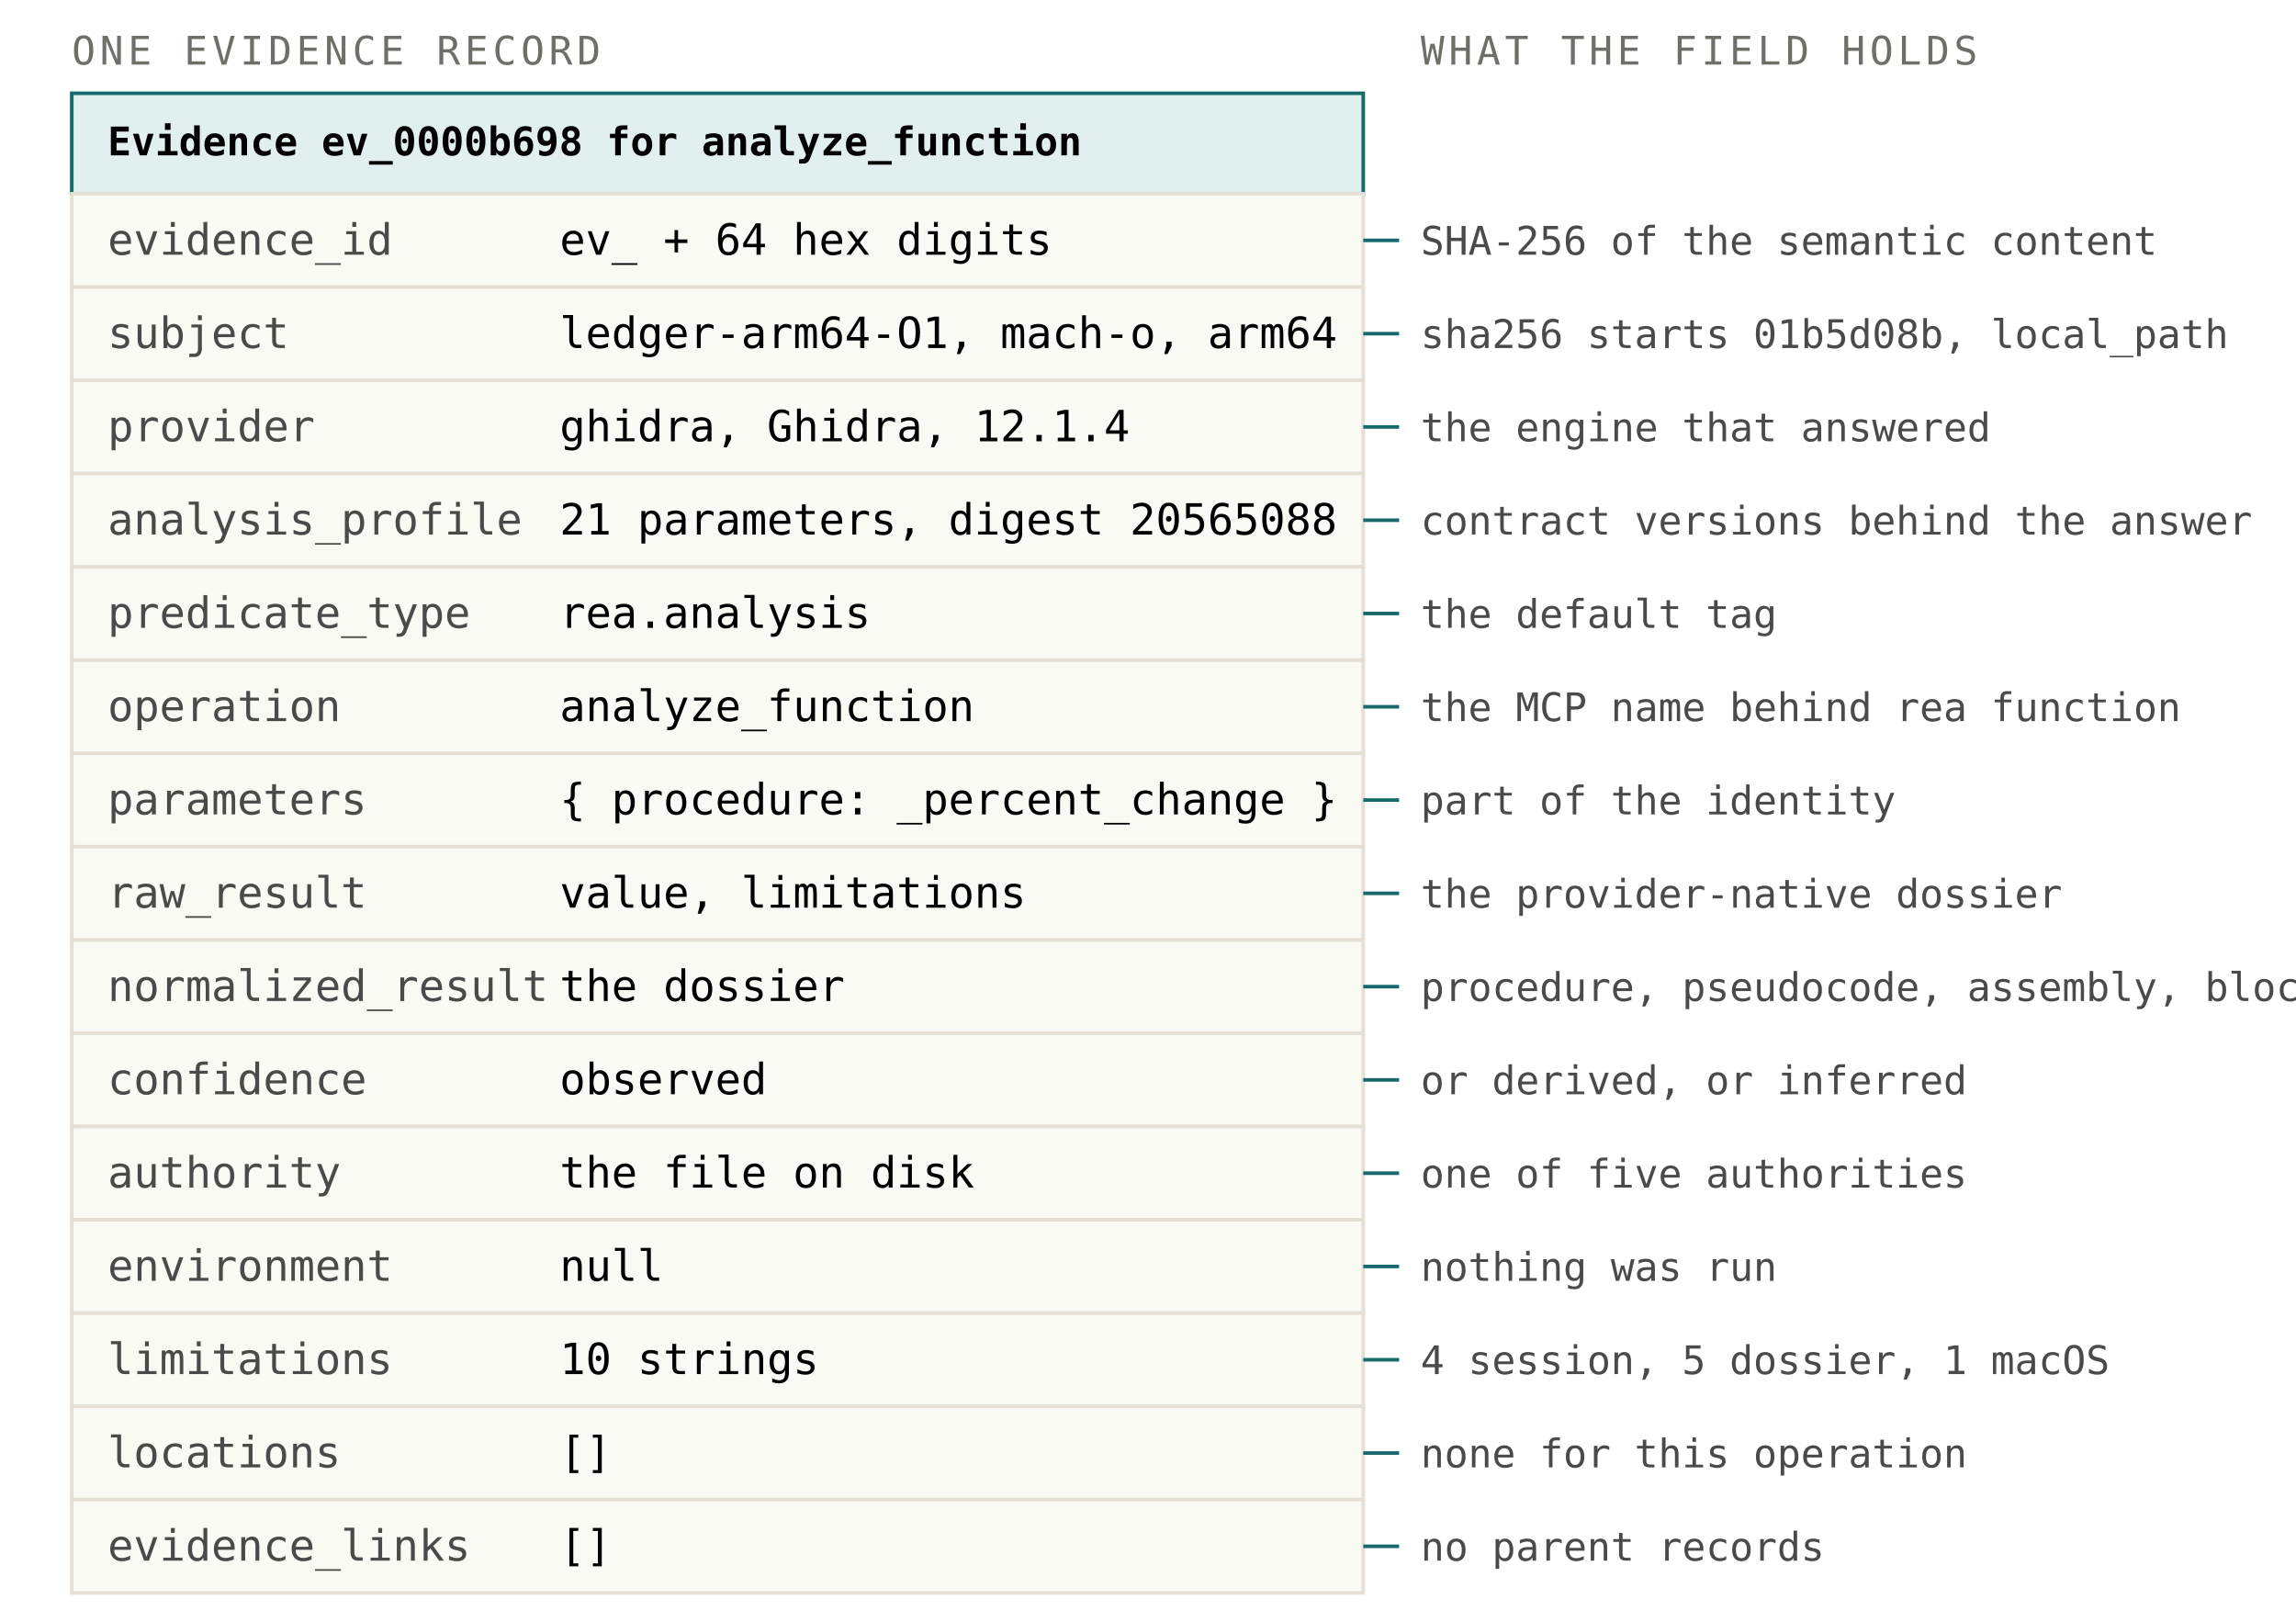
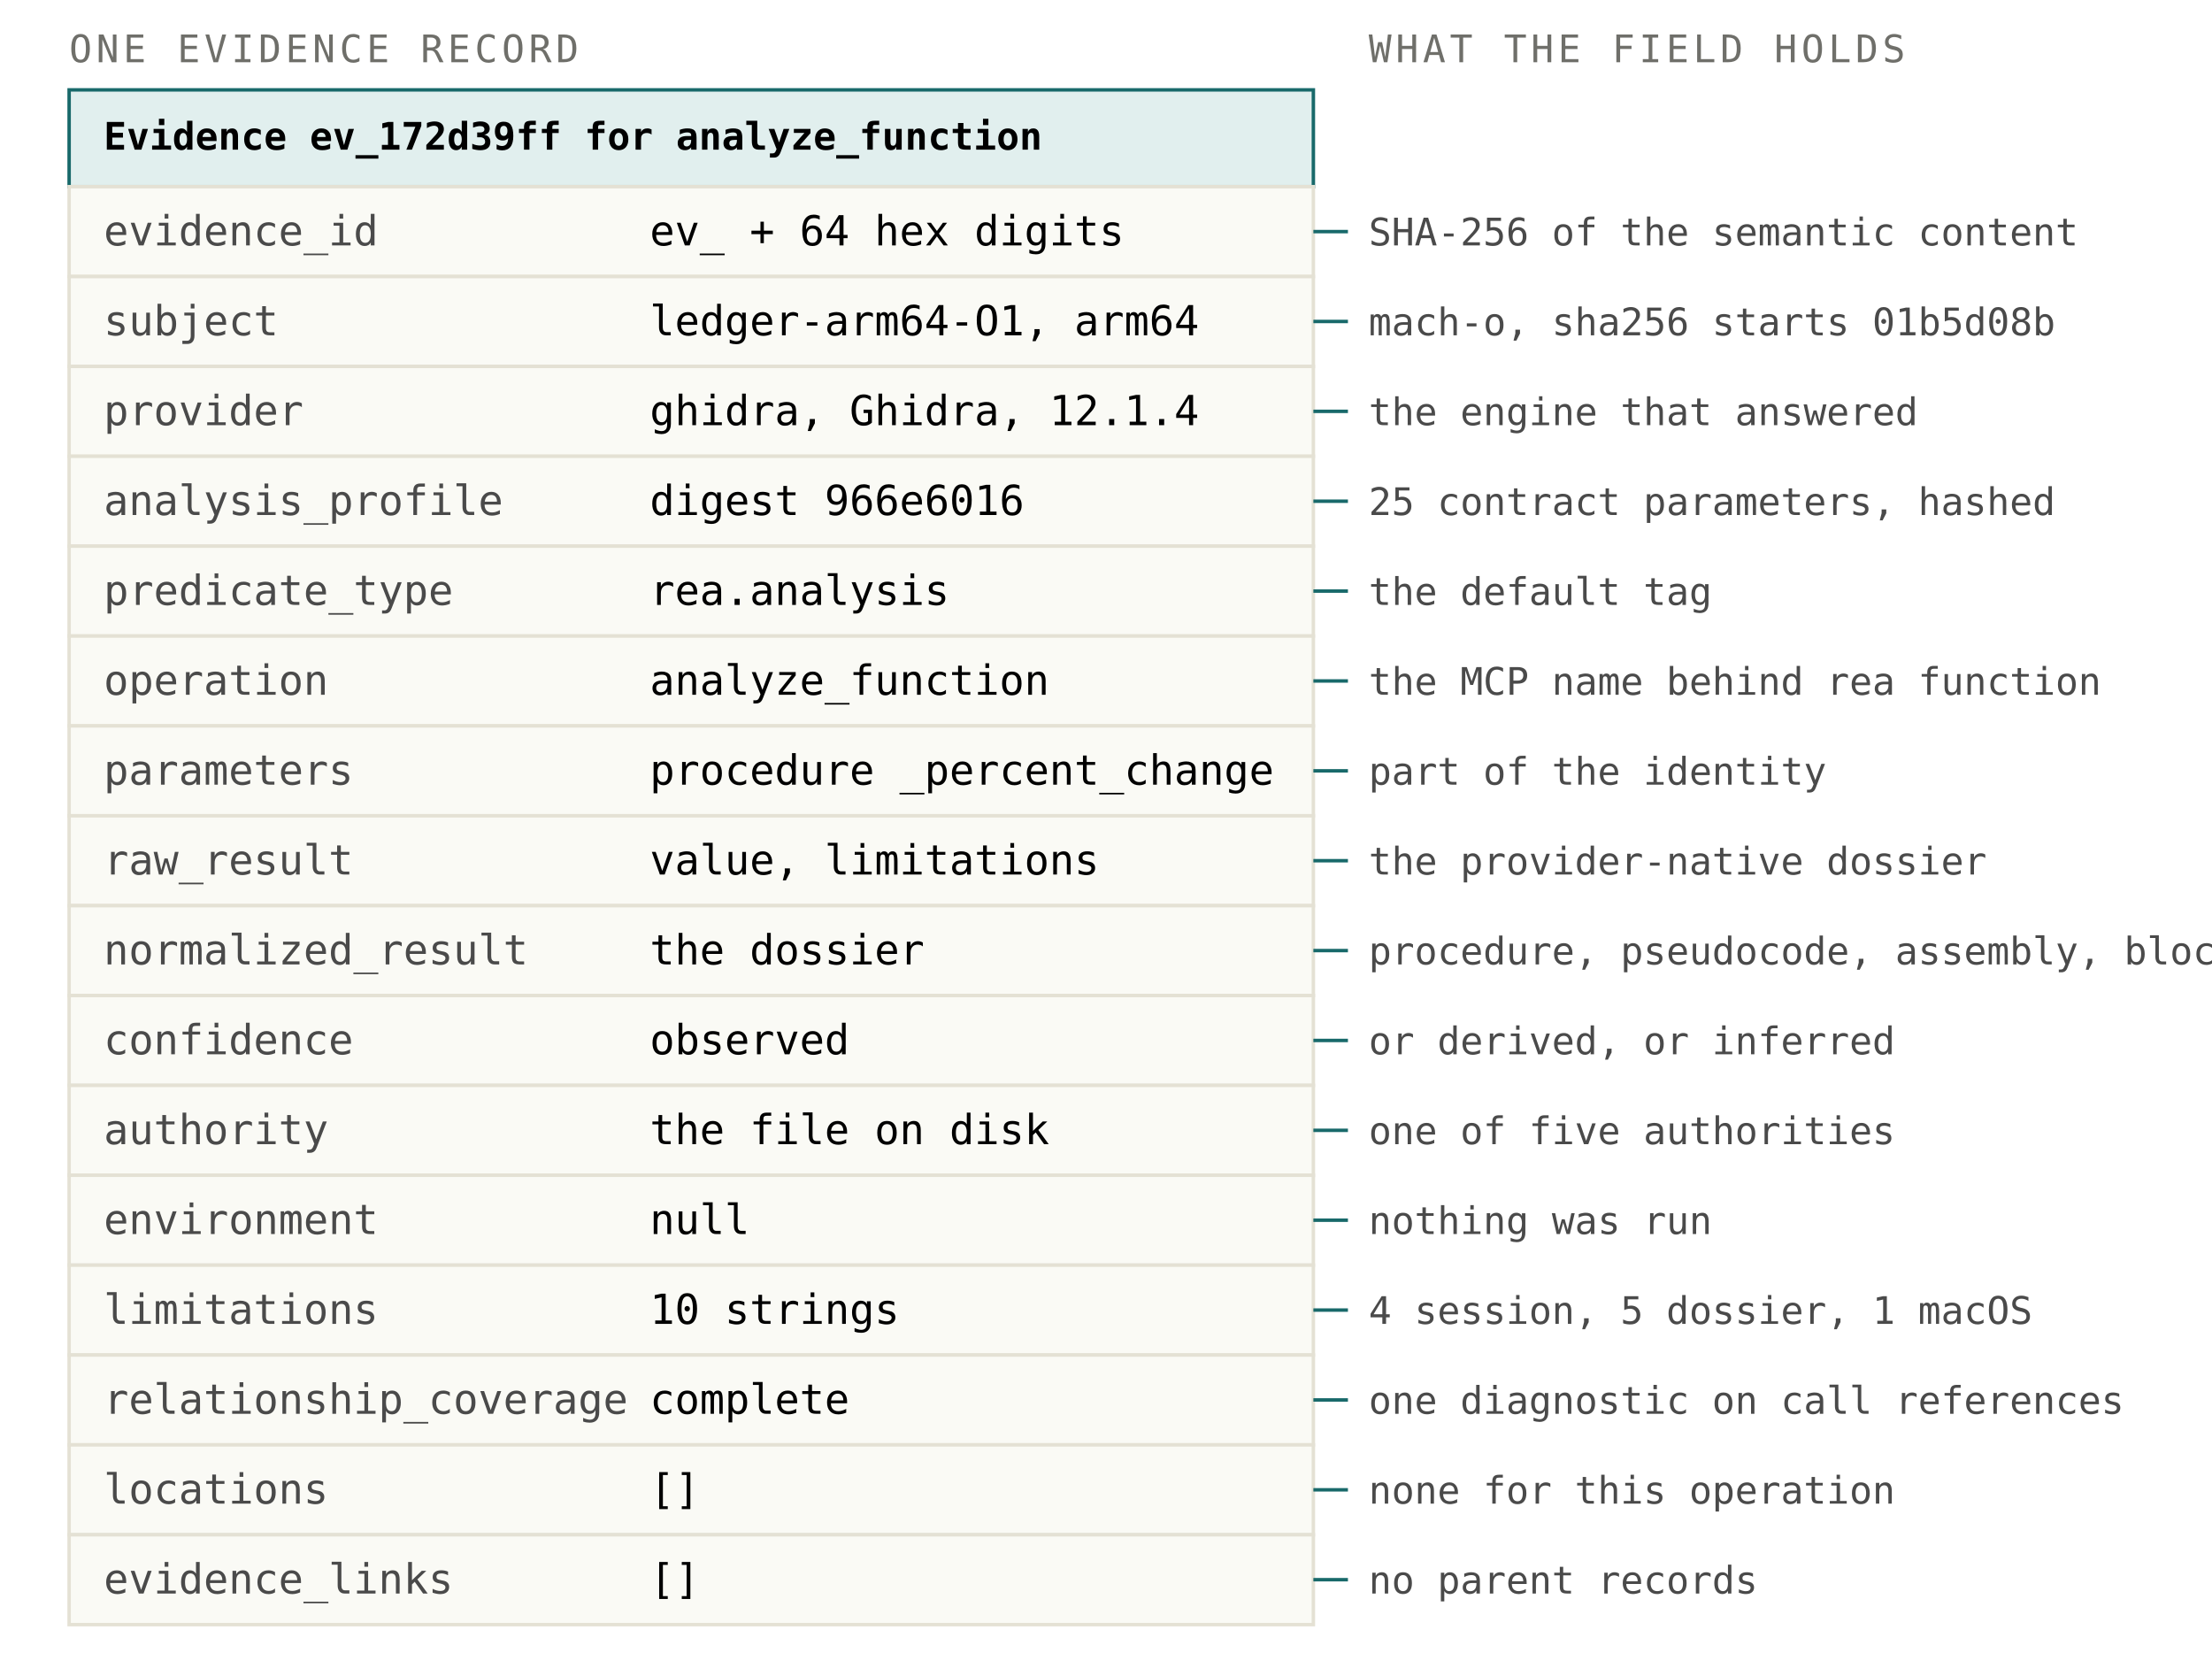
- <svg xmlns="http://www.w3.org/2000/svg" viewBox="0 0 640 452" role="img" aria-labelledby="fig-1-3-title fig-1-3-desc" font-family="JetBrains Mono, ui-monospace, monospace">
+ <svg xmlns="http://www.w3.org/2000/svg" viewBox="0 0 640 478" role="img" aria-labelledby="fig-1-3-title fig-1-3-desc" font-family="JetBrains Mono, ui-monospace, monospace">
  <text x="20" y="18" font-size="11" letter-spacing="1.2" fill="var(--m-ink-mute, #6f6f6a)">ONE EVIDENCE RECORD</text>
  <text x="396" y="18" font-size="11" letter-spacing="1.2" fill="var(--m-ink-mute, #6f6f6a)">WHAT THE FIELD HOLDS</text>
  <rect x="20" y="26" width="360" height="28" fill="var(--m-teal-fill, #e1efee)" stroke="var(--m-teal-ink, #18696a)" />
-   <text x="30" y="43.3" font-size="11" font-weight="700">Evidence ev_0000b698 for analyze_function</text>
+   <text x="30" y="43.3" font-size="11" font-weight="700">Evidence ev_172d39ff for analyze_function</text>
  <rect x="20" y="54" width="360" height="26" fill="var(--m-paper, #fafaf5)" stroke="var(--m-panel-edge, #e4e1d4)" />
  <text x="30" y="71" font-size="12" fill="var(--m-ink-soft, #4a4a4a)">evidence_id</text>
-   <text x="156" y="71" font-size="12">ev_ + 64 hex digits</text>
+   <text x="188" y="71" font-size="12">ev_ + 64 hex digits</text>
  <line x1="380" y1="67" x2="390" y2="67" stroke="var(--m-teal-ink, #18696a)" stroke-width="1" />
  <text x="396" y="71" font-size="11" class="m-serif" fill="var(--m-ink-soft, #4a4a4a)">SHA-256 of the semantic content</text>
  <rect x="20" y="80" width="360" height="26" fill="var(--m-paper, #fafaf5)" stroke="var(--m-panel-edge, #e4e1d4)" />
  <text x="30" y="97" font-size="12" fill="var(--m-ink-soft, #4a4a4a)">subject</text>
-   <text x="156" y="97" font-size="12">ledger-arm64-O1, mach-o, arm64</text>
+   <text x="188" y="97" font-size="12">ledger-arm64-O1, arm64</text>
  <line x1="380" y1="93" x2="390" y2="93" stroke="var(--m-teal-ink, #18696a)" stroke-width="1" />
-   <text x="396" y="97" font-size="11" class="m-serif" fill="var(--m-ink-soft, #4a4a4a)">sha256 starts 01b5d08b, local_path</text>
+   <text x="396" y="97" font-size="11" class="m-serif" fill="var(--m-ink-soft, #4a4a4a)">mach-o, sha256 starts 01b5d08b</text>
  <rect x="20" y="106" width="360" height="26" fill="var(--m-paper, #fafaf5)" stroke="var(--m-panel-edge, #e4e1d4)" />
  <text x="30" y="123" font-size="12" fill="var(--m-ink-soft, #4a4a4a)">provider</text>
-   <text x="156" y="123" font-size="12">ghidra, Ghidra, 12.1.4</text>
+   <text x="188" y="123" font-size="12">ghidra, Ghidra, 12.1.4</text>
  <line x1="380" y1="119" x2="390" y2="119" stroke="var(--m-teal-ink, #18696a)" stroke-width="1" />
  <text x="396" y="123" font-size="11" class="m-serif" fill="var(--m-ink-soft, #4a4a4a)">the engine that answered</text>
  <rect x="20" y="132" width="360" height="26" fill="var(--m-paper, #fafaf5)" stroke="var(--m-panel-edge, #e4e1d4)" />
  <text x="30" y="149" font-size="12" fill="var(--m-ink-soft, #4a4a4a)">analysis_profile</text>
-   <text x="156" y="149" font-size="12">21 parameters, digest 20565088</text>
+   <text x="188" y="149" font-size="12">digest 966e6016</text>
  <line x1="380" y1="145" x2="390" y2="145" stroke="var(--m-teal-ink, #18696a)" stroke-width="1" />
-   <text x="396" y="149" font-size="11" class="m-serif" fill="var(--m-ink-soft, #4a4a4a)">contract versions behind the answer</text>
+   <text x="396" y="149" font-size="11" class="m-serif" fill="var(--m-ink-soft, #4a4a4a)">25 contract parameters, hashed</text>
  <rect x="20" y="158" width="360" height="26" fill="var(--m-paper, #fafaf5)" stroke="var(--m-panel-edge, #e4e1d4)" />
  <text x="30" y="175" font-size="12" fill="var(--m-ink-soft, #4a4a4a)">predicate_type</text>
-   <text x="156" y="175" font-size="12">rea.analysis</text>
+   <text x="188" y="175" font-size="12">rea.analysis</text>
  <line x1="380" y1="171" x2="390" y2="171" stroke="var(--m-teal-ink, #18696a)" stroke-width="1" />
  <text x="396" y="175" font-size="11" class="m-serif" fill="var(--m-ink-soft, #4a4a4a)">the default tag</text>
  <rect x="20" y="184" width="360" height="26" fill="var(--m-paper, #fafaf5)" stroke="var(--m-panel-edge, #e4e1d4)" />
  <text x="30" y="201" font-size="12" fill="var(--m-ink-soft, #4a4a4a)">operation</text>
-   <text x="156" y="201" font-size="12">analyze_function</text>
+   <text x="188" y="201" font-size="12">analyze_function</text>
  <line x1="380" y1="197" x2="390" y2="197" stroke="var(--m-teal-ink, #18696a)" stroke-width="1" />
  <text x="396" y="201" font-size="11" class="m-serif" fill="var(--m-ink-soft, #4a4a4a)">the MCP name behind rea function</text>
  <rect x="20" y="210" width="360" height="26" fill="var(--m-paper, #fafaf5)" stroke="var(--m-panel-edge, #e4e1d4)" />
  <text x="30" y="227" font-size="12" fill="var(--m-ink-soft, #4a4a4a)">parameters</text>
-   <text x="156" y="227" font-size="12">{ procedure: _percent_change }</text>
+   <text x="188" y="227" font-size="12">procedure _percent_change</text>
  <line x1="380" y1="223" x2="390" y2="223" stroke="var(--m-teal-ink, #18696a)" stroke-width="1" />
  <text x="396" y="227" font-size="11" class="m-serif" fill="var(--m-ink-soft, #4a4a4a)">part of the identity</text>
  <rect x="20" y="236" width="360" height="26" fill="var(--m-paper, #fafaf5)" stroke="var(--m-panel-edge, #e4e1d4)" />
  <text x="30" y="253" font-size="12" fill="var(--m-ink-soft, #4a4a4a)">raw_result</text>
-   <text x="156" y="253" font-size="12">value, limitations</text>
+   <text x="188" y="253" font-size="12">value, limitations</text>
  <line x1="380" y1="249" x2="390" y2="249" stroke="var(--m-teal-ink, #18696a)" stroke-width="1" />
  <text x="396" y="253" font-size="11" class="m-serif" fill="var(--m-ink-soft, #4a4a4a)">the provider-native dossier</text>
  <rect x="20" y="262" width="360" height="26" fill="var(--m-paper, #fafaf5)" stroke="var(--m-panel-edge, #e4e1d4)" />
  <text x="30" y="279" font-size="12" fill="var(--m-ink-soft, #4a4a4a)">normalized_result</text>
-   <text x="156" y="279" font-size="12">the dossier</text>
+   <text x="188" y="279" font-size="12">the dossier</text>
  <line x1="380" y1="275" x2="390" y2="275" stroke="var(--m-teal-ink, #18696a)" stroke-width="1" />
  <text x="396" y="279" font-size="11" class="m-serif" fill="var(--m-ink-soft, #4a4a4a)">procedure, pseudocode, assembly, blocks</text>
  <rect x="20" y="288" width="360" height="26" fill="var(--m-paper, #fafaf5)" stroke="var(--m-panel-edge, #e4e1d4)" />
  <text x="30" y="305" font-size="12" fill="var(--m-ink-soft, #4a4a4a)">confidence</text>
-   <text x="156" y="305" font-size="12">observed</text>
+   <text x="188" y="305" font-size="12">observed</text>
  <line x1="380" y1="301" x2="390" y2="301" stroke="var(--m-teal-ink, #18696a)" stroke-width="1" />
  <text x="396" y="305" font-size="11" class="m-serif" fill="var(--m-ink-soft, #4a4a4a)">or derived, or inferred</text>
  <rect x="20" y="314" width="360" height="26" fill="var(--m-paper, #fafaf5)" stroke="var(--m-panel-edge, #e4e1d4)" />
  <text x="30" y="331" font-size="12" fill="var(--m-ink-soft, #4a4a4a)">authority</text>
-   <text x="156" y="331" font-size="12">the file on disk</text>
+   <text x="188" y="331" font-size="12">the file on disk</text>
  <line x1="380" y1="327" x2="390" y2="327" stroke="var(--m-teal-ink, #18696a)" stroke-width="1" />
  <text x="396" y="331" font-size="11" class="m-serif" fill="var(--m-ink-soft, #4a4a4a)">one of five authorities</text>
  <rect x="20" y="340" width="360" height="26" fill="var(--m-paper, #fafaf5)" stroke="var(--m-panel-edge, #e4e1d4)" />
  <text x="30" y="357" font-size="12" fill="var(--m-ink-soft, #4a4a4a)">environment</text>
-   <text x="156" y="357" font-size="12">null</text>
+   <text x="188" y="357" font-size="12">null</text>
  <line x1="380" y1="353" x2="390" y2="353" stroke="var(--m-teal-ink, #18696a)" stroke-width="1" />
  <text x="396" y="357" font-size="11" class="m-serif" fill="var(--m-ink-soft, #4a4a4a)">nothing was run</text>
  <rect x="20" y="366" width="360" height="26" fill="var(--m-paper, #fafaf5)" stroke="var(--m-panel-edge, #e4e1d4)" />
  <text x="30" y="383" font-size="12" fill="var(--m-ink-soft, #4a4a4a)">limitations</text>
-   <text x="156" y="383" font-size="12">10 strings</text>
+   <text x="188" y="383" font-size="12">10 strings</text>
  <line x1="380" y1="379" x2="390" y2="379" stroke="var(--m-teal-ink, #18696a)" stroke-width="1" />
  <text x="396" y="383" font-size="11" class="m-serif" fill="var(--m-ink-soft, #4a4a4a)">4 session, 5 dossier, 1 macOS</text>
  <rect x="20" y="392" width="360" height="26" fill="var(--m-paper, #fafaf5)" stroke="var(--m-panel-edge, #e4e1d4)" />
-   <text x="30" y="409" font-size="12" fill="var(--m-ink-soft, #4a4a4a)">locations</text>
-   <text x="156" y="409" font-size="12">[]</text>
+   <text x="30" y="409" font-size="12" fill="var(--m-ink-soft, #4a4a4a)">relationship_coverage</text>
+   <text x="188" y="409" font-size="12">complete</text>
  <line x1="380" y1="405" x2="390" y2="405" stroke="var(--m-teal-ink, #18696a)" stroke-width="1" />
-   <text x="396" y="409" font-size="11" class="m-serif" fill="var(--m-ink-soft, #4a4a4a)">none for this operation</text>
+   <text x="396" y="409" font-size="11" class="m-serif" fill="var(--m-ink-soft, #4a4a4a)">one diagnostic on call references</text>
  <rect x="20" y="418" width="360" height="26" fill="var(--m-paper, #fafaf5)" stroke="var(--m-panel-edge, #e4e1d4)" />
-   <text x="30" y="435" font-size="12" fill="var(--m-ink-soft, #4a4a4a)">evidence_links</text>
-   <text x="156" y="435" font-size="12">[]</text>
+   <text x="30" y="435" font-size="12" fill="var(--m-ink-soft, #4a4a4a)">locations</text>
+   <text x="188" y="435" font-size="12">[]</text>
  <line x1="380" y1="431" x2="390" y2="431" stroke="var(--m-teal-ink, #18696a)" stroke-width="1" />
-   <text x="396" y="435" font-size="11" class="m-serif" fill="var(--m-ink-soft, #4a4a4a)">no parent records</text>
+   <text x="396" y="435" font-size="11" class="m-serif" fill="var(--m-ink-soft, #4a4a4a)">none for this operation</text>
+   <rect x="20" y="444" width="360" height="26" fill="var(--m-paper, #fafaf5)" stroke="var(--m-panel-edge, #e4e1d4)" />
+   <text x="30" y="461" font-size="12" fill="var(--m-ink-soft, #4a4a4a)">evidence_links</text>
+   <text x="188" y="461" font-size="12">[]</text>
+   <line x1="380" y1="457" x2="390" y2="457" stroke="var(--m-teal-ink, #18696a)" stroke-width="1" />
+   <text x="396" y="461" font-size="11" class="m-serif" fill="var(--m-ink-soft, #4a4a4a)">no parent records</text>
</svg>
